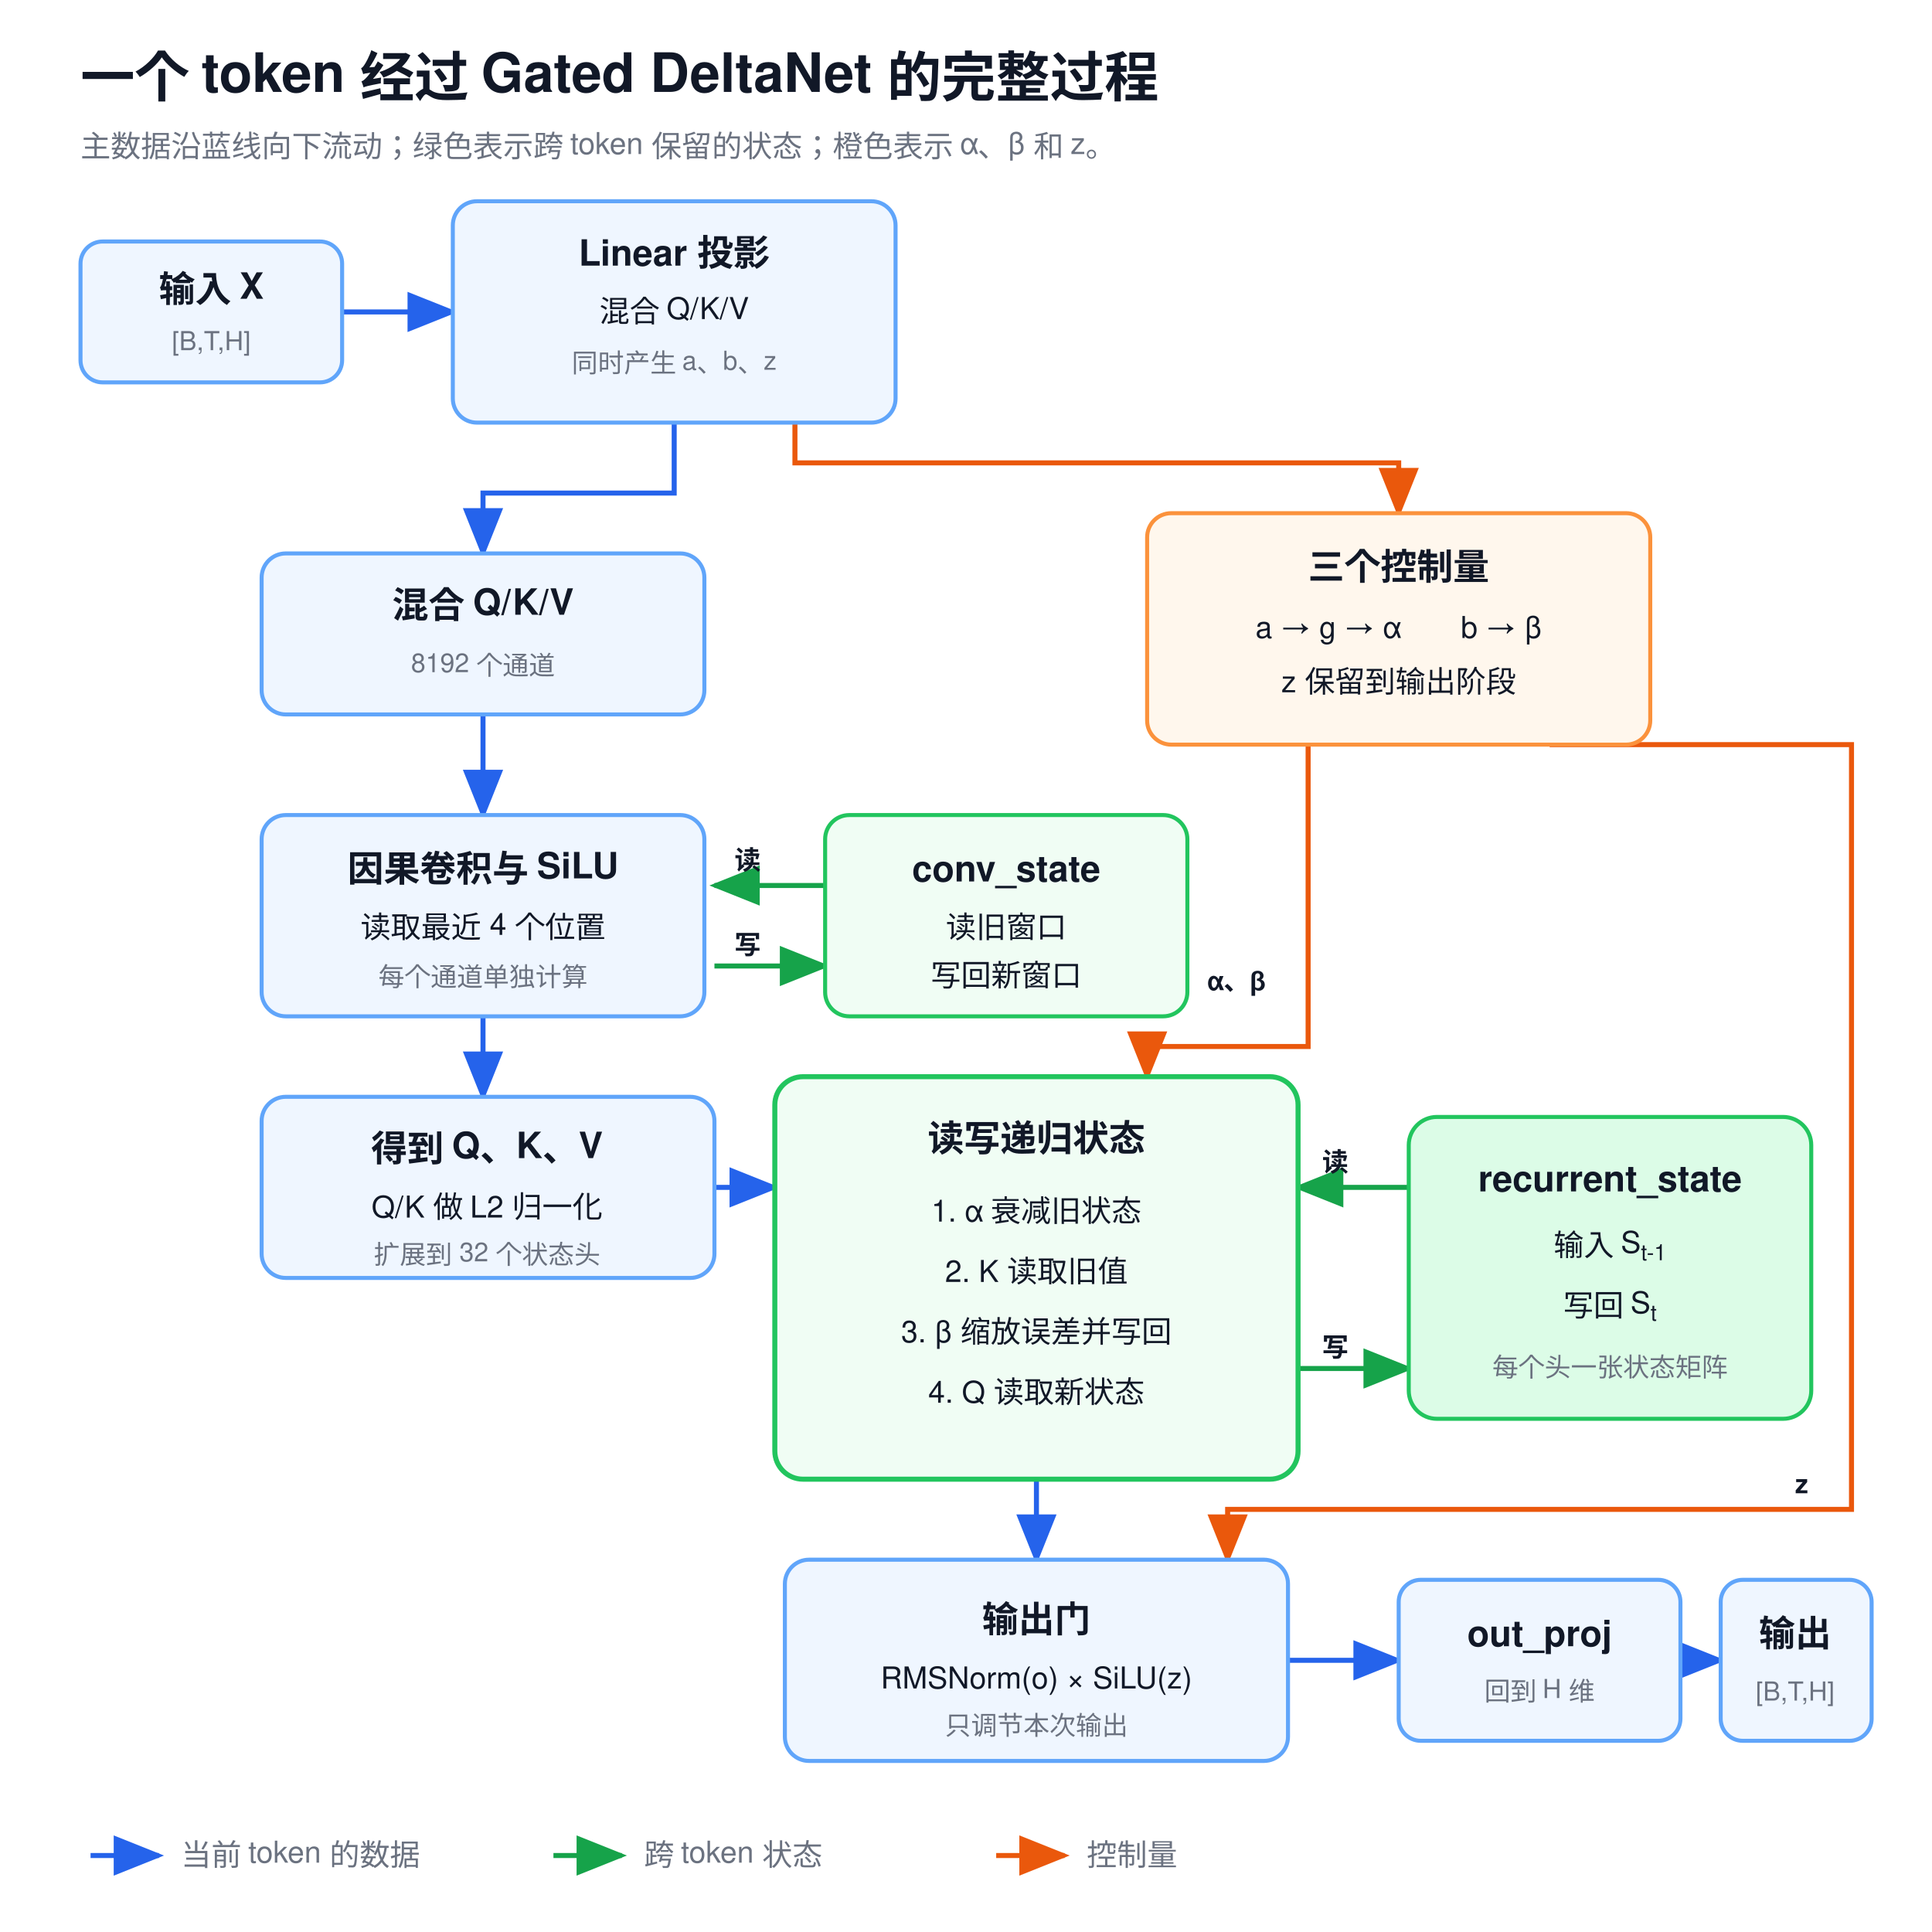
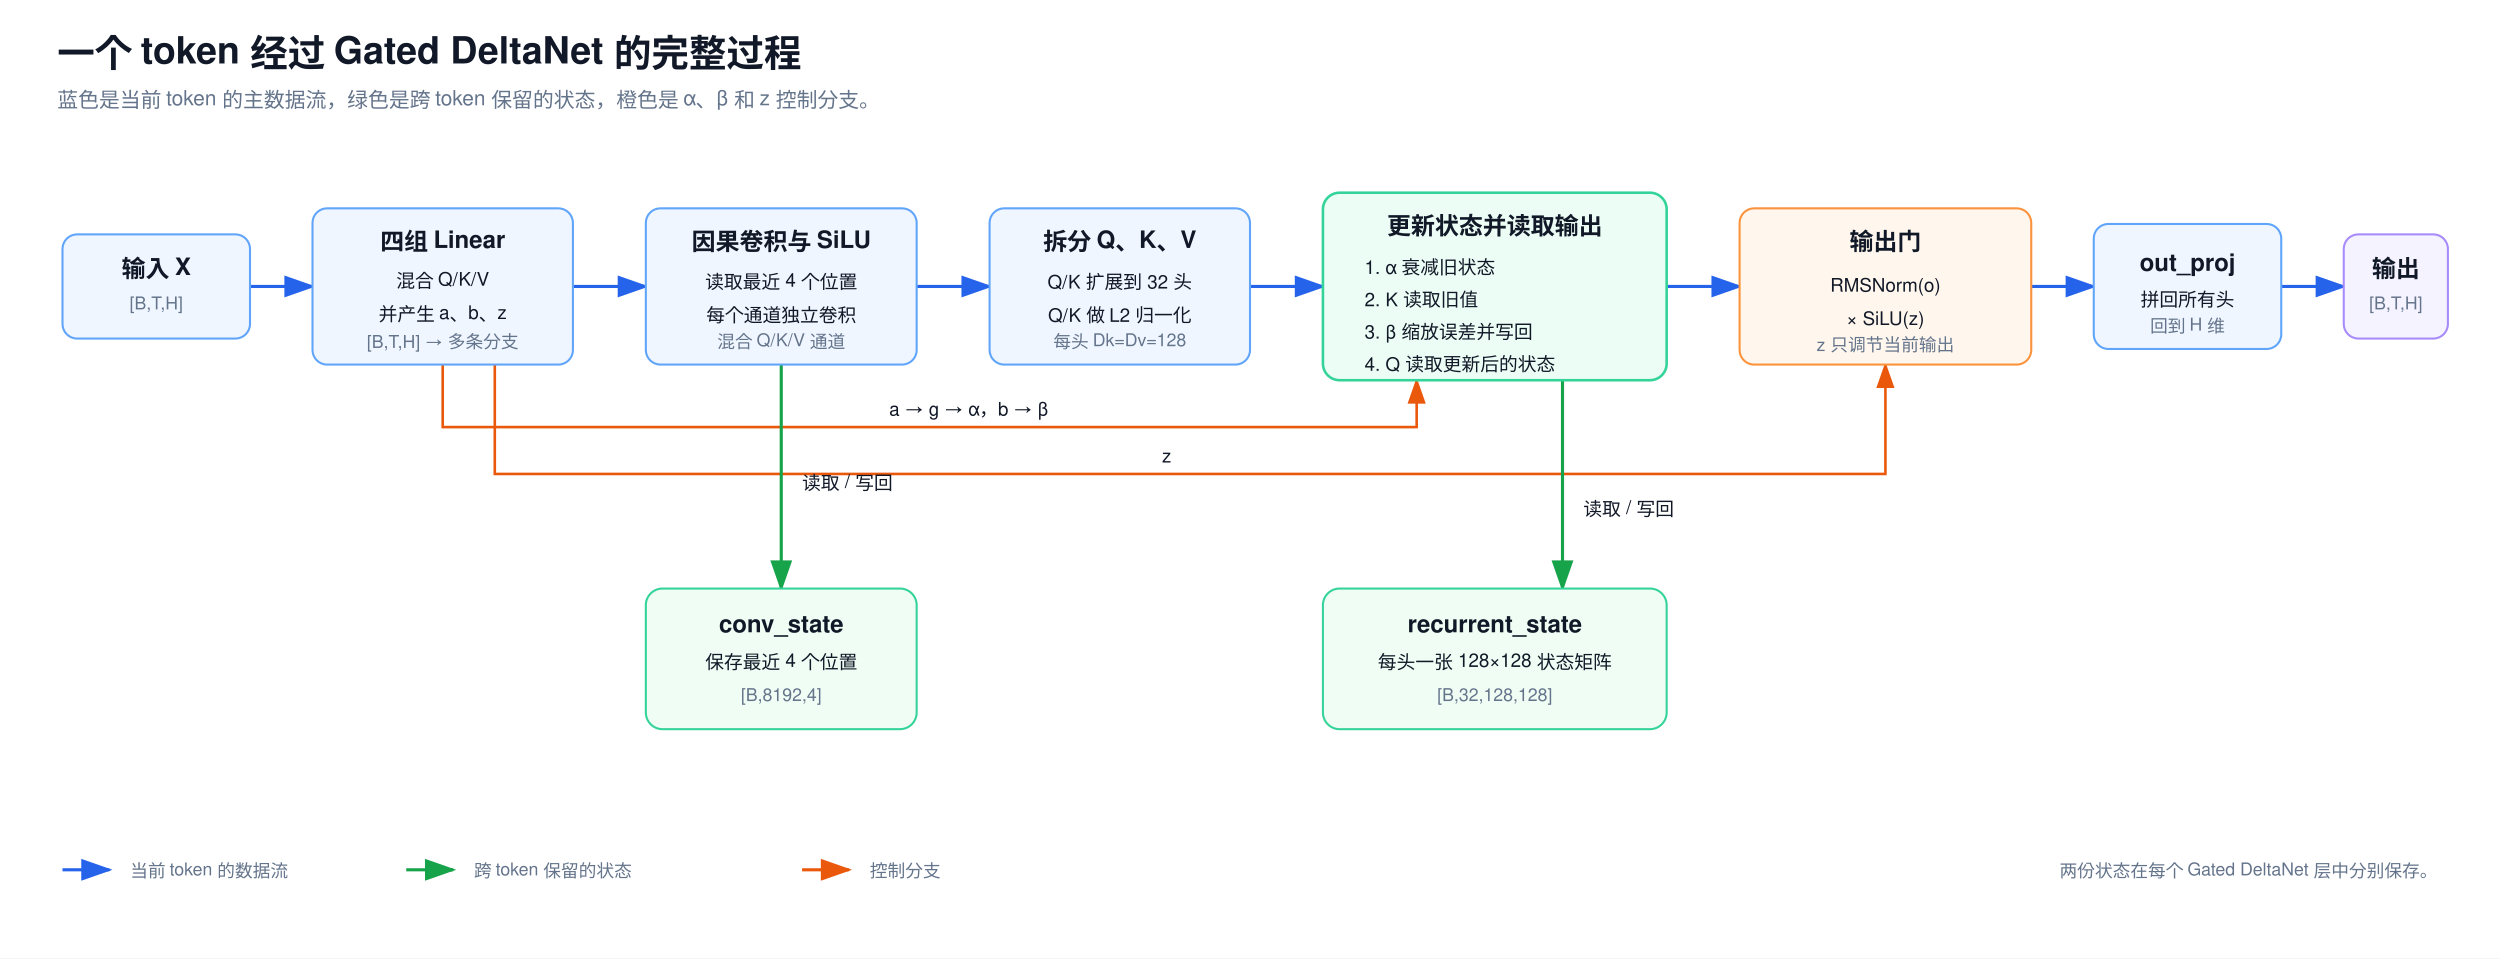
- <svg xmlns="http://www.w3.org/2000/svg" viewBox="0 0 960 960" width="960" height="960" role="img" aria-labelledby="title desc">
+ <svg xmlns="http://www.w3.org/2000/svg" viewBox="0 0 2400 920" role="img" aria-labelledby="title desc">
+   <style>
+     text { font-family: 'Helvetica Neue', Helvetica, Arial, 'PingFang SC', 'Microsoft YaHei', sans-serif; fill: #111827; }
+     .title { font-size: 36px; font-weight: 700; }
+     .subtitle { font-size: 20px; fill: #64748b; }
+     .label { font-size: 23px; font-weight: 650; }
+     .body { font-size: 18px; }
+     .shape { font-size: 17px; fill: #64748b; }
+     .note { font-size: 17px; fill: #64748b; }
+   </style>
  <defs>
-     <marker id="arrow-blue" markerWidth="10" markerHeight="8" refX="9" refY="4" orient="auto">
-       <path d="M0,0 L10,4 L0,8 Z" fill="#2563eb" />
+     <marker id="arrow-blue" markerWidth="10" markerHeight="7" refX="9" refY="3.5" orient="auto">
+       <polygon points="0 0, 10 3.5, 0 7" fill="#2563eb" />
    </marker>
-     <marker id="arrow-orange" markerWidth="10" markerHeight="8" refX="9" refY="4" orient="auto">
-       <path d="M0,0 L10,4 L0,8 Z" fill="#ea580c" />
+     <marker id="arrow-green" markerWidth="10" markerHeight="7" refX="9" refY="3.5" orient="auto">
+       <polygon points="0 0, 10 3.5, 0 7" fill="#16a34a" />
    </marker>
-     <marker id="arrow-green" markerWidth="10" markerHeight="8" refX="9" refY="4" orient="auto">
-       <path d="M0,0 L10,4 L0,8 Z" fill="#16a34a" />
+     <marker id="arrow-green-start" markerWidth="10" markerHeight="7" refX="1" refY="3.5" orient="auto-start-reverse">
+       <polygon points="10 0, 0 3.5, 10 7" fill="#16a34a" />
+     </marker>
+     <marker id="arrow-orange" markerWidth="10" markerHeight="7" refX="9" refY="3.5" orient="auto">
+       <polygon points="0 0, 10 3.5, 0 7" fill="#ea580c" />
    </marker>
  </defs>
-   <style>
-     text { font-family: 'Helvetica Neue', Helvetica, Arial, 'PingFang SC', 'Microsoft YaHei', sans-serif; fill: #111827; }
-     .title { font-size: 27px; font-weight: 700; }
-     .sub { font-size: 15px; fill: #6b7280; }
-     .head { font-size: 18px; font-weight: 700; text-anchor: middle; }
-     .body { font-size: 15px; text-anchor: middle; }
-     .small { font-size: 13px; fill: #6b7280; text-anchor: middle; }
-     .edge-label { font-size: 13px; font-weight: 600; }
-     .flow { fill: none; stroke-width: 2.5; }
-   </style>
-   <rect width="960" height="960" fill="#ffffff" />
-   <text x="40" y="48" class="title">一个 token 经过 Gated DeltaNet 的完整过程</text>
-   <text x="40" y="78" class="sub">主数据沿蓝线向下流动；绿色表示跨 token 保留的状态；橙色表示 α、β 和 z。</text>
-   <path d="M170 155 H225" class="flow" stroke="#2563eb" marker-end="url(#arrow-blue)" />
-   <path d="M335 210 V245 H240 V275" class="flow" stroke="#2563eb" marker-end="url(#arrow-blue)" />
-   <path d="M395 210 V230 H695 V255" class="flow" stroke="#ea580c" marker-end="url(#arrow-orange)" />
-   <path d="M240 355 V405" class="flow" stroke="#2563eb" marker-end="url(#arrow-blue)" />
-   <path d="M240 505 V545" class="flow" stroke="#2563eb" marker-end="url(#arrow-blue)" />
-   <path d="M355 590 H385" class="flow" stroke="#2563eb" marker-end="url(#arrow-blue)" />
-   <path d="M515 735 V775" class="flow" stroke="#2563eb" marker-end="url(#arrow-blue)" />
-   <path d="M640 825 H695" class="flow" stroke="#2563eb" marker-end="url(#arrow-blue)" />
-   <path d="M835 825 H855" class="flow" stroke="#2563eb" marker-end="url(#arrow-blue)" />
-   <path d="M650 370 V520 H570 V535" class="flow" stroke="#ea580c" marker-end="url(#arrow-orange)" />
-   <path d="M770 370 H920 V750 H610 V775" class="flow" stroke="#ea580c" marker-end="url(#arrow-orange)" />
-   <path d="M410 440 H355" class="flow" stroke="#16a34a" marker-end="url(#arrow-green)" />
-   <path d="M355 480 H410" class="flow" stroke="#16a34a" marker-end="url(#arrow-green)" />
-   <path d="M700 590 H645" class="flow" stroke="#16a34a" marker-end="url(#arrow-green)" />
-   <path d="M645 680 H700" class="flow" stroke="#16a34a" marker-end="url(#arrow-green)" />
-   <rect x="40" y="120" width="130" height="70" rx="11" fill="#eff6ff" stroke="#60a5fa" stroke-width="2" />
-   <rect x="225" y="100" width="220" height="110" rx="12" fill="#eff6ff" stroke="#60a5fa" stroke-width="2" />
-   <rect x="130" y="275" width="220" height="80" rx="12" fill="#eff6ff" stroke="#60a5fa" stroke-width="2" />
-   <rect x="570" y="255" width="250" height="115" rx="12" fill="#fff7ed" stroke="#fb923c" stroke-width="2" />
-   <rect x="130" y="405" width="220" height="100" rx="12" fill="#eff6ff" stroke="#60a5fa" stroke-width="2" />
-   <rect x="410" y="405" width="180" height="100" rx="12" fill="#f0fdf4" stroke="#22c55e" stroke-width="2" />
-   <rect x="130" y="545" width="225" height="90" rx="12" fill="#eff6ff" stroke="#60a5fa" stroke-width="2" />
-   <rect x="385" y="535" width="260" height="200" rx="14" fill="#f0fdf4" stroke="#22c55e" stroke-width="2.5" />
-   <rect x="700" y="555" width="200" height="150" rx="14" fill="#dcfce7" stroke="#22c55e" stroke-width="2" />
-   <rect x="390" y="775" width="250" height="100" rx="12" fill="#eff6ff" stroke="#60a5fa" stroke-width="2" />
-   <rect x="695" y="785" width="140" height="80" rx="11" fill="#eff6ff" stroke="#60a5fa" stroke-width="2" />
-   <rect x="855" y="785" width="75" height="80" rx="11" fill="#eff6ff" stroke="#60a5fa" stroke-width="2" />
-   <text x="105" y="150" class="head">输入 X</text>
-   <text x="105" y="174" class="small">[B,T,H]</text>
-   <text x="335" y="132" class="head">Linear 投影</text>
-   <text x="335" y="160" class="body">混合 Q/K/V</text>
-   <text x="335" y="185" class="small">同时产生 a、b、z</text>
-   <text x="240" y="307" class="head">混合 Q/K/V</text>
-   <text x="240" y="334" class="small">8192 个通道</text>
-   <text x="695" y="288" class="head">三个控制量</text>
-   <text x="695" y="317" class="body">a → g → α　　b → β</text>
-   <text x="695" y="344" class="body">z 保留到输出阶段</text>
-   <text x="240" y="438" class="head">因果卷积与 SiLU</text>
-   <text x="240" y="466" class="body">读取最近 4 个位置</text>
-   <text x="240" y="490" class="small">每个通道单独计算</text>
-   <text x="500" y="438" class="head">conv_state</text>
-   <text x="500" y="466" class="body">读旧窗口</text>
-   <text x="500" y="490" class="body">写回新窗口</text>
-   <text x="242" y="577" class="head">得到 Q、K、V</text>
-   <text x="242" y="605" class="body">Q/K 做 L2 归一化</text>
-   <text x="242" y="628" class="small">扩展到 32 个状态头</text>
-   <text x="515" y="572" class="head">读写递归状态</text>
-   <text x="515" y="607" class="body">1. α 衰减旧状态</text>
-   <text x="515" y="637" class="body">2. K 读取旧值</text>
-   <text x="515" y="667" class="body">3. β 缩放误差并写回</text>
-   <text x="515" y="697" class="body">4. Q 读取新状态</text>
-   <text x="800" y="592" class="head">recurrent_state</text>
-   <text x="800" y="624" class="body">输入 S<tspan baseline-shift="sub" font-size="11">t-1</tspan>
-   </text>
-   <text x="800" y="654" class="body">写回 S<tspan baseline-shift="sub" font-size="11">t</tspan>
-   </text>
-   <text x="800" y="684" class="small">每个头一张状态矩阵</text>
-   <text x="515" y="811" class="head">输出门</text>
-   <text x="515" y="839" class="body">RMSNorm(o) × SiLU(z)</text>
-   <text x="515" y="862" class="small">只调节本次输出</text>
-   <text x="765" y="818" class="head">out_proj</text>
-   <text x="765" y="845" class="small">回到 H 维</text>
-   <text x="892" y="818" class="head">输出</text>
-   <text x="892" y="845" class="small">[B,T,H]</text>
-   <text x="600" y="492" class="edge-label" fill="#ea580c">α、β</text>
-   <text x="892" y="742" class="edge-label" fill="#ea580c">z</text>
-   <text x="365" y="432" class="edge-label" fill="#16a34a">读</text>
-   <text x="365" y="474" class="edge-label" fill="#16a34a">写</text>
-   <text x="657" y="582" class="edge-label" fill="#16a34a">读</text>
-   <text x="657" y="674" class="edge-label" fill="#16a34a">写</text>
-   <g transform="translate(45 922)">
-     <line x1="0" y1="0" x2="34" y2="0" stroke="#2563eb" stroke-width="2.5" marker-end="url(#arrow-blue)" />
-     <text x="45" y="5" class="sub">当前 token 的数据</text>
-     <line x1="230" y1="0" x2="264" y2="0" stroke="#16a34a" stroke-width="2.5" marker-end="url(#arrow-green)" />
-     <text x="275" y="5" class="sub">跨 token 状态</text>
-     <line x1="450" y1="0" x2="484" y2="0" stroke="#ea580c" stroke-width="2.5" marker-end="url(#arrow-orange)" />
-     <text x="495" y="5" class="sub">控制量</text>
-   </g>
+   <rect width="2400" height="920" fill="#ffffff" />
+   <text x="55" y="64" class="title">一个 token 经过 Gated DeltaNet 的完整过程</text>
+   <text x="55" y="103" class="subtitle">蓝色是当前 token 的主数据流，绿色是跨 token 保留的状态，橙色是 α、β 和 z 控制分支。</text>
+   <path d="M 240 275 H 300" fill="none" stroke="#2563eb" stroke-width="3" marker-end="url(#arrow-blue)" />
+   <path d="M 550 275 H 620" fill="none" stroke="#2563eb" stroke-width="3" marker-end="url(#arrow-blue)" />
+   <path d="M 880 275 H 950" fill="none" stroke="#2563eb" stroke-width="3" marker-end="url(#arrow-blue)" />
+   <path d="M 1200 275 H 1270" fill="none" stroke="#2563eb" stroke-width="3" marker-end="url(#arrow-blue)" />
+   <path d="M 1600 275 H 1670" fill="none" stroke="#2563eb" stroke-width="3" marker-end="url(#arrow-blue)" />
+   <path d="M 1950 275 H 2010" fill="none" stroke="#2563eb" stroke-width="3" marker-end="url(#arrow-blue)" />
+   <path d="M 2190 275 H 2250" fill="none" stroke="#2563eb" stroke-width="3" marker-end="url(#arrow-blue)" />
+   <path d="M 425 350 V 410 H 1360 V 365" fill="none" stroke="#ea580c" stroke-width="2.5" marker-end="url(#arrow-orange)" />
+   <text x="930" y="399" text-anchor="middle" class="body">a → g → α，b → β</text>
+   <path d="M 475 350 V 455 H 1810 V 350" fill="none" stroke="#ea580c" stroke-width="2.5" marker-end="url(#arrow-orange)" />
+   <text x="1120" y="444" text-anchor="middle" class="body">z</text>
+   <path d="M 750 350 V 565" fill="none" stroke="#16a34a" stroke-width="3" marker-start="url(#arrow-green-start)" marker-end="url(#arrow-green)" />
+   <text x="770" y="470" class="body">读取 / 写回</text>
+   <path d="M 1500 365 V 565" fill="none" stroke="#16a34a" stroke-width="3" marker-start="url(#arrow-green-start)" marker-end="url(#arrow-green)" />
+   <text x="1520" y="495" class="body">读取 / 写回</text>
+   <rect x="60" y="225" width="180" height="100" rx="14" fill="#eff6ff" stroke="#60a5fa" stroke-width="2" />
+   <text x="150" y="266" text-anchor="middle" class="label">输入 X</text>
+   <text x="150" y="297" text-anchor="middle" class="shape">[B,T,H]</text>
+   <rect x="300" y="200" width="250" height="150" rx="14" fill="#eff6ff" stroke="#60a5fa" stroke-width="2" />
+   <text x="425" y="240" text-anchor="middle" class="label">四组 Linear</text>
+   <text x="425" y="276" text-anchor="middle" class="body">混合 Q/K/V</text>
+   <text x="425" y="308" text-anchor="middle" class="body">并产生 a、b、z</text>
+   <text x="425" y="334" text-anchor="middle" class="shape">[B,T,H] → 多条分支</text>
+   <rect x="620" y="200" width="260" height="150" rx="14" fill="#eff6ff" stroke="#60a5fa" stroke-width="2" />
+   <text x="750" y="240" text-anchor="middle" class="label">因果卷积与 SiLU</text>
+   <text x="750" y="277" text-anchor="middle" class="body">读取最近 4 个位置</text>
+   <text x="750" y="309" text-anchor="middle" class="body">每个通道独立卷积</text>
+   <text x="750" y="334" text-anchor="middle" class="shape">混合 Q/K/V 通道</text>
+   <rect x="950" y="200" width="250" height="150" rx="14" fill="#eff6ff" stroke="#60a5fa" stroke-width="2" />
+   <text x="1075" y="240" text-anchor="middle" class="label">拆分 Q、K、V</text>
+   <text x="1075" y="277" text-anchor="middle" class="body">Q/K 扩展到 32 头</text>
+   <text x="1075" y="309" text-anchor="middle" class="body">Q/K 做 L2 归一化</text>
+   <text x="1075" y="334" text-anchor="middle" class="shape">每头 Dk=Dv=128</text>
+   <rect x="1270" y="185" width="330" height="180" rx="16" fill="#ecfdf5" stroke="#34d399" stroke-width="2.5" />
+   <text x="1435" y="225" text-anchor="middle" class="label">更新状态并读取输出</text>
+   <text x="1310" y="263" class="body">1. α 衰减旧状态</text>
+   <text x="1310" y="294" class="body">2. K 读取旧值</text>
+   <text x="1310" y="325" class="body">3. β 缩放误差并写回</text>
+   <text x="1310" y="356" class="body">4. Q 读取更新后的状态</text>
+   <rect x="1670" y="200" width="280" height="150" rx="14" fill="#fff7ed" stroke="#fb923c" stroke-width="2" />
+   <text x="1810" y="240" text-anchor="middle" class="label">输出门</text>
+   <text x="1810" y="280" text-anchor="middle" class="body">RMSNorm(o)</text>
+   <text x="1810" y="312" text-anchor="middle" class="body">× SiLU(z)</text>
+   <text x="1810" y="337" text-anchor="middle" class="shape">z 只调节当前输出</text>
+   <rect x="2010" y="215" width="180" height="120" rx="14" fill="#eff6ff" stroke="#60a5fa" stroke-width="2" />
+   <text x="2100" y="260" text-anchor="middle" class="label">out_proj</text>
+   <text x="2100" y="294" text-anchor="middle" class="body">拼回所有头</text>
+   <text x="2100" y="319" text-anchor="middle" class="shape">回到 H 维</text>
+   <rect x="2250" y="225" width="100" height="100" rx="14" fill="#f5f3ff" stroke="#a78bfa" stroke-width="2" />
+   <text x="2300" y="266" text-anchor="middle" class="label">输出</text>
+   <text x="2300" y="297" text-anchor="middle" class="shape">[B,T,H]</text>
+   <rect x="620" y="565" width="260" height="135" rx="16" fill="#f0fdf4" stroke="#34d399" stroke-width="2" />
+   <text x="750" y="607" text-anchor="middle" class="label">conv_state</text>
+   <text x="750" y="642" text-anchor="middle" class="body">保存最近 4 个位置</text>
+   <text x="750" y="673" text-anchor="middle" class="shape">[B,8192,4]</text>
+   <rect x="1270" y="565" width="330" height="135" rx="16" fill="#f0fdf4" stroke="#34d399" stroke-width="2" />
+   <text x="1435" y="607" text-anchor="middle" class="label">recurrent_state</text>
+   <text x="1435" y="642" text-anchor="middle" class="body">每头一张 128×128 状态矩阵</text>
+   <text x="1435" y="673" text-anchor="middle" class="shape">[B,32,128,128]</text>
+   <line x1="60" y1="835" x2="105" y2="835" stroke="#2563eb" stroke-width="3" marker-end="url(#arrow-blue)" />
+   <text x="125" y="842" class="note">当前 token 的数据流</text>
+   <line x1="390" y1="835" x2="435" y2="835" stroke="#16a34a" stroke-width="3" marker-end="url(#arrow-green)" />
+   <text x="455" y="842" class="note">跨 token 保留的状态</text>
+   <line x1="770" y1="835" x2="815" y2="835" stroke="#ea580c" stroke-width="3" marker-end="url(#arrow-orange)" />
+   <text x="835" y="842" class="note">控制分支</text>
+   <text x="2340" y="842" text-anchor="end" class="note">两份状态在每个 Gated DeltaNet 层中分别保存。</text>
</svg>
